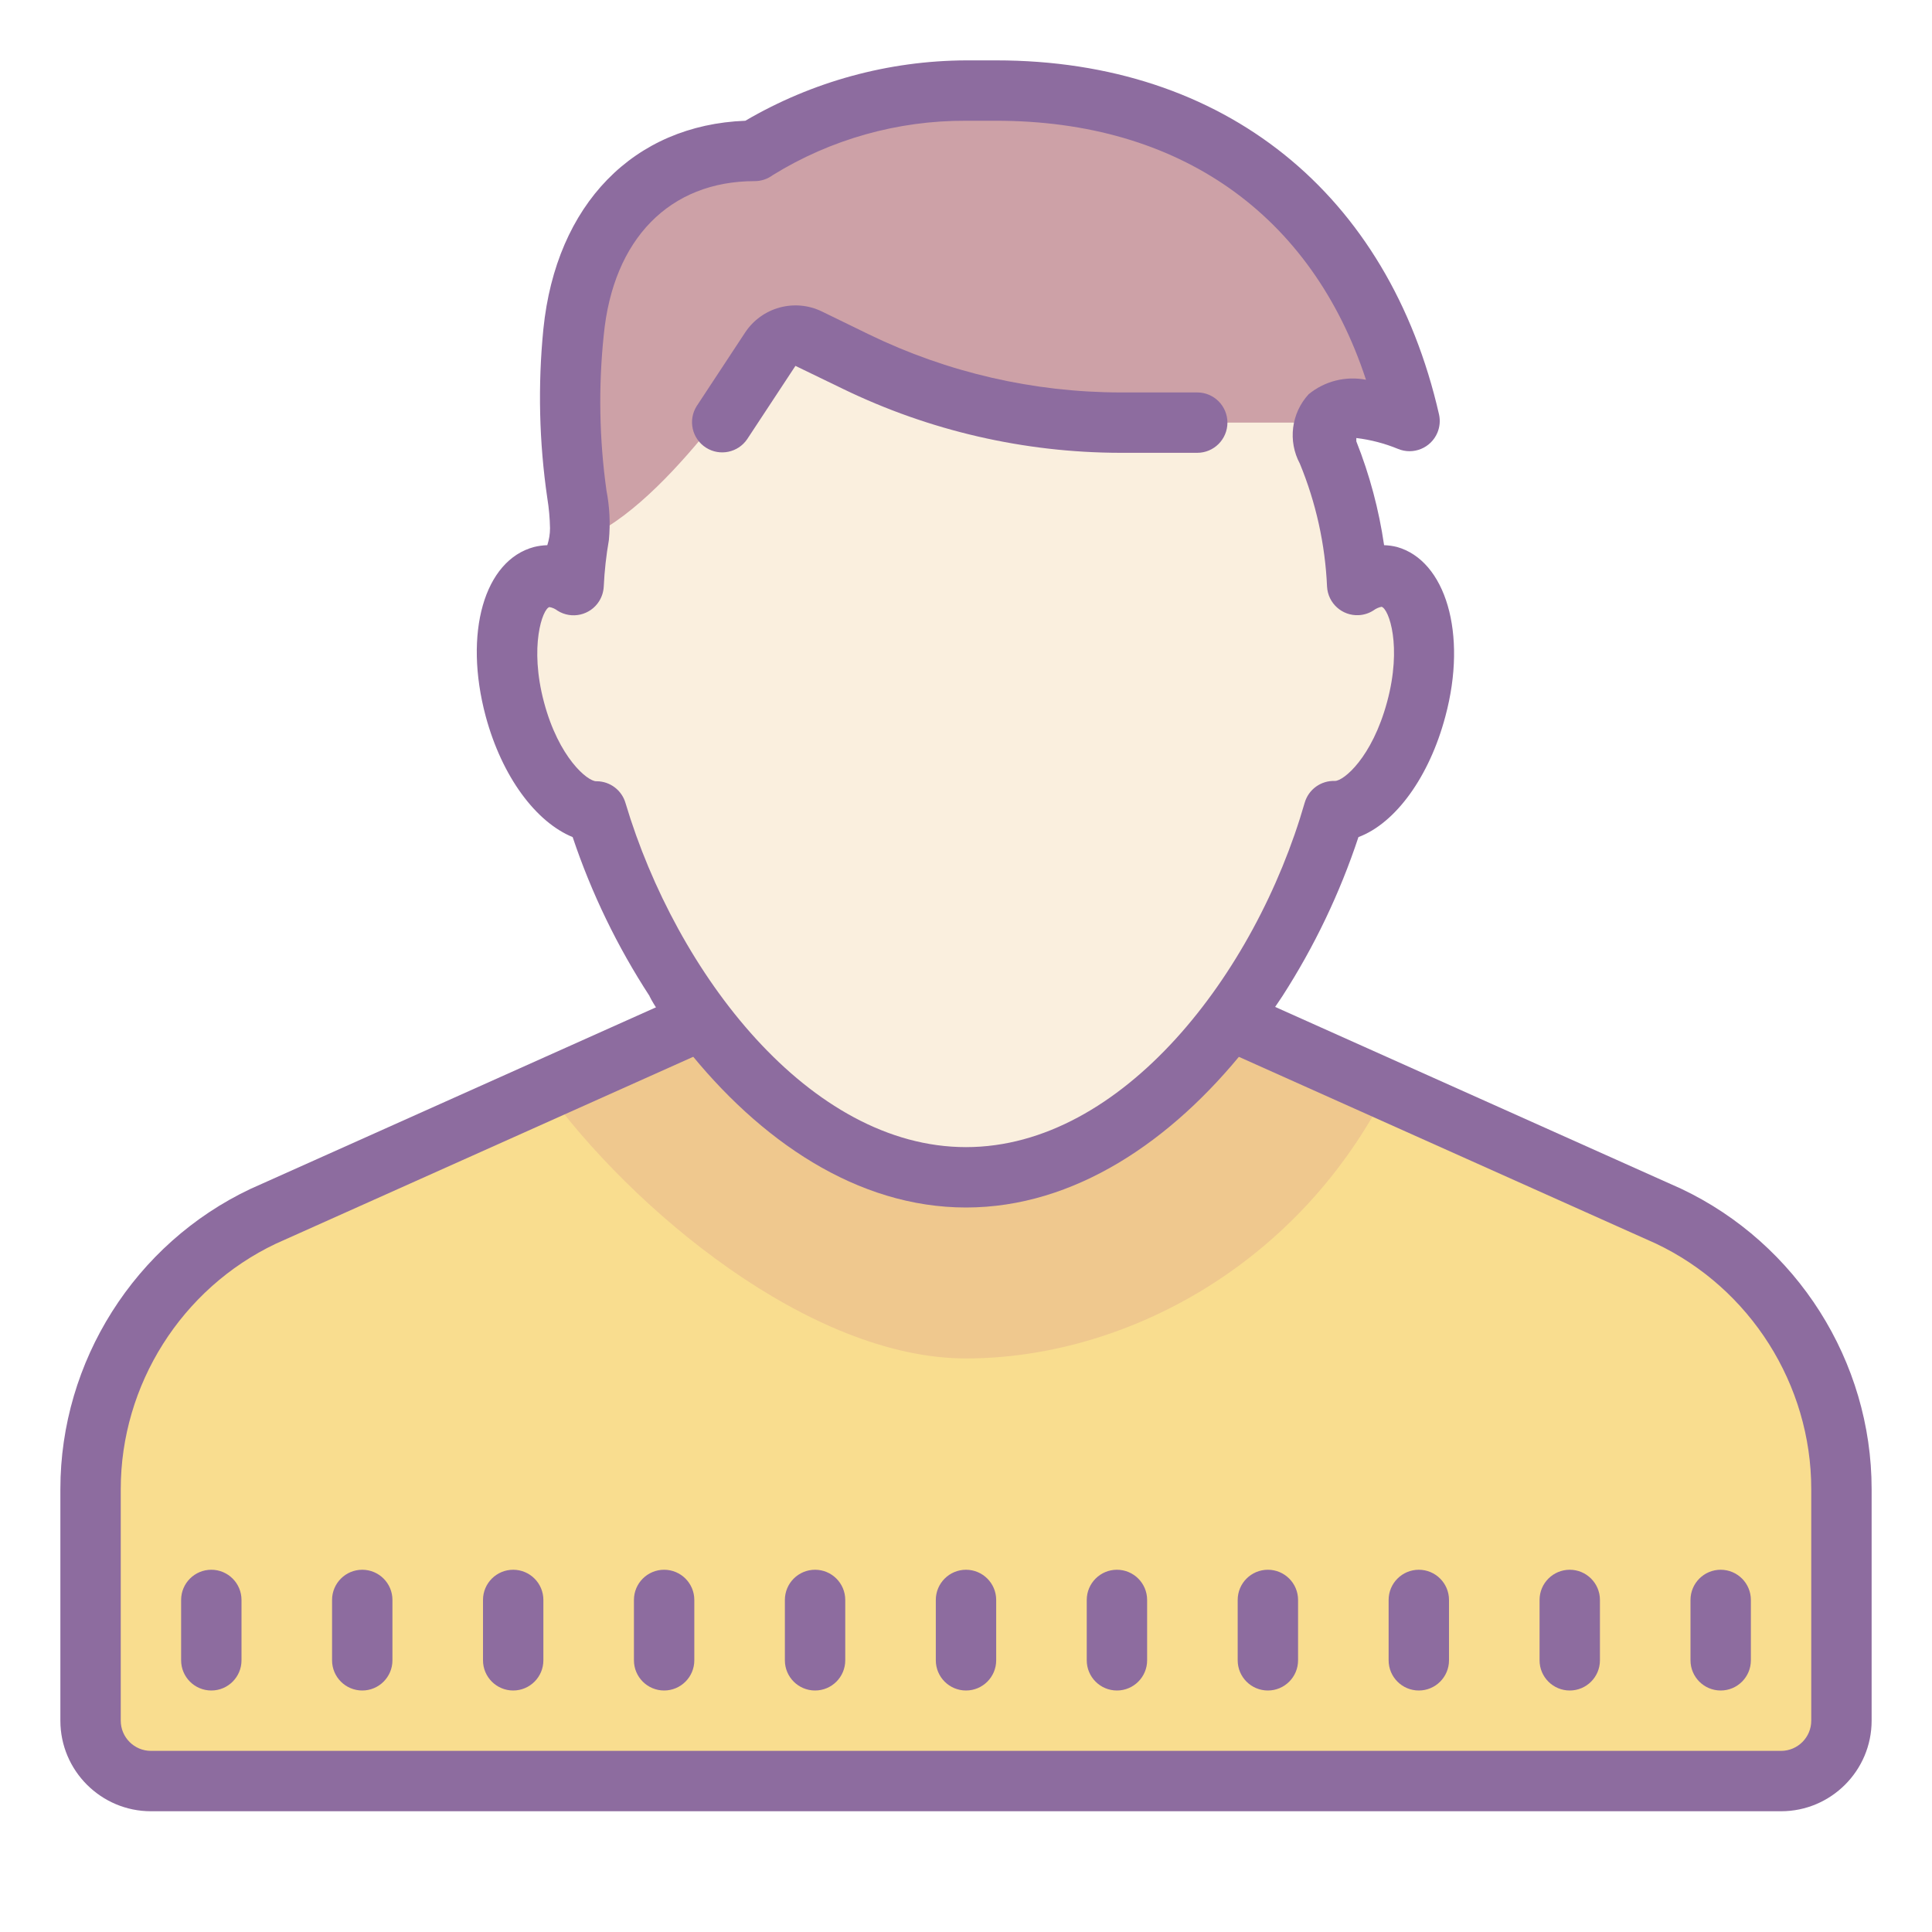
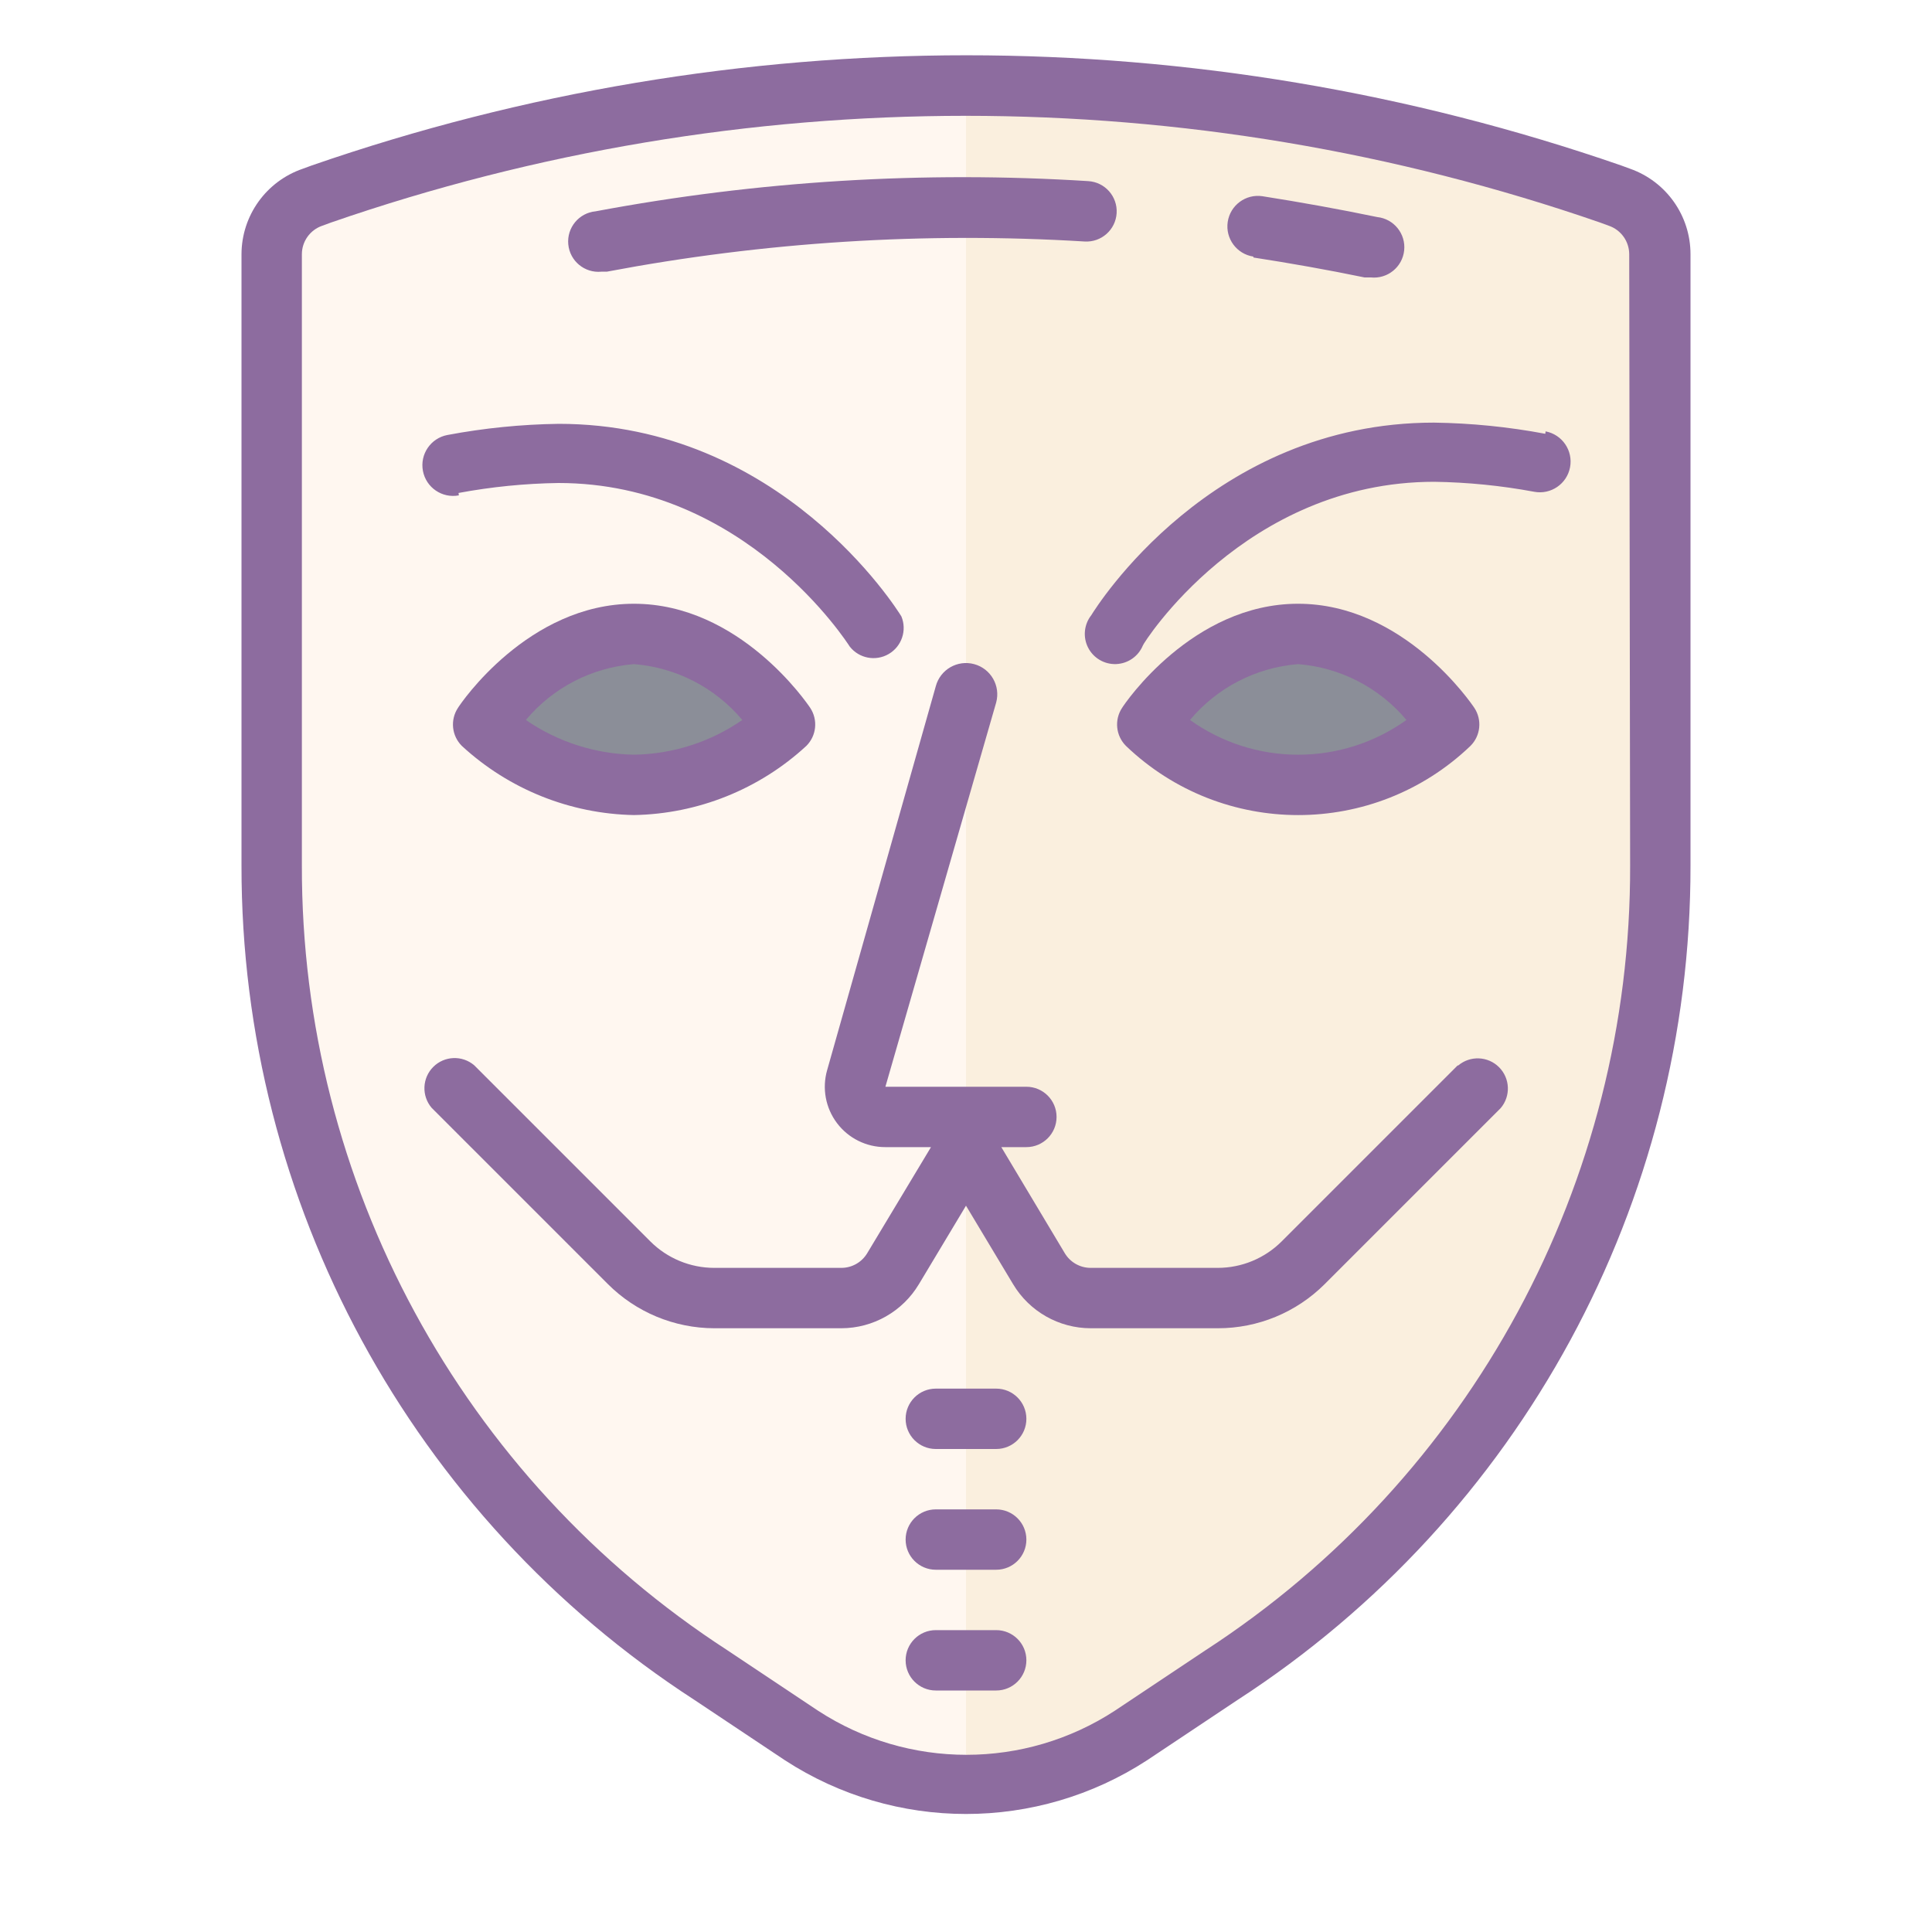
<svg xmlns="http://www.w3.org/2000/svg" viewBox="0 0 64 64" width="64px" height="64px">
-   <path fill="#f9dd8f" d="M8,41l17-8l7,2l7-2l17,8c3.067,1.2,5,5.167,5,8.46V57c0,1.105-0.895,2-2,2H5c-1.105,0-2-0.895-2-2 v-7.54C3,46.167,4.933,42.2,8,41z" />
-   <path fill="#efc88e" d="M32,45c5.16,0,11-3,14-9l-7-3l-7,2l-6-2l-8,3C20.926,40.076,26.84,45,32,45z" />
-   <path fill="#8d6c9f" d="M59,60H5c-1.654,0-3-1.346-3-3v-7.672c0-4.229,2.469-8.131,6.291-9.941l16.564-7.418L32,32.99 l7.145-1.021l16.544,7.409C59.531,41.197,62,45.1,62,49.328V57C62,58.654,60.654,60,59,60z M9.138,41.199 C6.016,42.682,4,45.872,4,49.328V57c0,0.551,0.449,1,1,1h54c0.551,0,1-0.449,1-1v-7.672c0-3.46-2.021-6.652-5.147-8.133 l-15.998-7.164L32,35.01l-6.855-0.979L9.138,41.199z" />
-   <path fill="#faefde" d="M44.921,19.612c-0.224-2.344-0.86-4.836-0.557-5.948C44.553,12.97,44,13,47,14C43,4,37.839,3,32,3 c-3.391,0-5.912,0.584-8,2c-4.562,0-5.156,7.205-5.225,14.134C17.69,18.721,17,19.543,17,21c0,1.578,1.011,4.931,3,6 c1.529,7.461,7,12,12,12s10-5,12-12c2.22-0.944,3-4.357,3-6C47,19.273,46.306,18.532,44.921,19.612z" />
-   <path fill="#cda1a7" d="M26,11c3,2,9.353,3,12,3c3.888,0,4,0,6,0c0,0,2-1,3,0C44,5,37.058,3,34,3h-4c-1.612,0-4,1-5,2 c-2.805-0.896-6,2.492-6,7v6C22,17,25,12,26,11z" />
-   <path fill="#8d6c9f" d="M27.92,12.88c2.864,1.39,6.006,2.115,9.19,2.12h2.55c0.552,0,1-0.448,1-1s-0.448-1-1-1h-2.55 c-2.883-0.004-5.727-0.661-8.32-1.92l-1.56-0.76c-0.905-0.442-1.998-0.142-2.55,0.7l-1.6,2.43 c-0.296,0.466-0.158,1.084,0.308,1.38c0.455,0.289,1.058,0.165,1.362-0.28l1.6-2.43L27.92,12.88z" />
-   <path fill="#8d6c9f" d="M46.28,18.12c-0.141-0.036-0.285-0.056-0.43-0.06c-0.172-1.179-0.48-2.333-0.92-3.44v-0.11 c0.474,0.057,0.938,0.178,1.38,0.36c0.51,0.212,1.095-0.03,1.307-0.54c0.079-0.19,0.097-0.4,0.053-0.6C46,6.41,40.56,2,33,2h-1 c-2.57,0.011-5.092,0.701-7.31,2C21,4.14,18.42,6.76,18,10.9c-0.185,1.865-0.141,3.746,0.13,5.6c0.054,0.331,0.084,0.665,0.09,1 c0,0.187-0.03,0.373-0.09,0.56c-0.148,0.004-0.296,0.024-0.44,0.06c-1.65,0.44-2.34,2.85-1.6,5.61c0.54,2,1.66,3.5,2.88,4 c0.623,1.858,1.48,3.628,2.55,5.27l-0.003,0.002c0.304,0.616,1.183,1.678,1.183,1.678C25.16,37.79,28.4,40,32,40 c3.584,0,6.811-2.192,9.267-5.271C41.635,34.271,42.48,33,42.48,33c1.059-1.643,1.906-3.414,2.52-5.27c1.23-0.46,2.35-2,2.88-4 C48.62,20.98,47.88,18.57,46.28,18.12z M45.95,23.25c-0.5,1.85-1.44,2.62-1.73,2.62c-0.459-0.018-0.872,0.279-1,0.72 C41.59,32.26,37.18,38,32,38s-9.59-5.74-11.28-11.4c-0.123-0.423-0.509-0.716-0.95-0.72h-0.02c-0.29,0-1.24-0.78-1.73-2.62 c-0.49-1.84-0.05-3.09,0.18-3.15c0.099,0.017,0.191,0.058,0.27,0.12c0.468,0.293,1.085,0.152,1.378-0.316 c0.091-0.146,0.143-0.312,0.152-0.484c0.024-0.516,0.081-1.031,0.17-1.54c0.052-0.548,0.025-1.1-0.08-1.64 c-0.239-1.707-0.269-3.436-0.09-5.15C20.31,7.91,22.19,6,25,6c0.216,0,0.427-0.07,0.6-0.2C27.523,4.613,29.74,3.99,32,4h1 c6.07,0,10.45,3.1,12.25,8.58c-0.673-0.131-1.37,0.045-1.9,0.48c-0.576,0.627-0.693,1.55-0.29,2.3 c0.533,1.294,0.838,2.672,0.9,4.07c0.028,0.552,0.498,0.976,1.049,0.948c0.174-0.009,0.344-0.063,0.49-0.158 c0.08-0.06,0.172-0.101,0.27-0.12C46.01,20.18,46.45,21.4,45.95,23.25z" />
-   <g>
-     <path fill="#8d6c9f" d="M7 56c-.552 0-1-.448-1-1v-2c0-.552.448-1 1-1s1 .448 1 1v2C8 55.552 7.552 56 7 56zM37 56c-.552 0-1-.448-1-1v-2c0-.552.448-1 1-1s1 .448 1 1v2C38 55.552 37.552 56 37 56zM42 56c-.552 0-1-.448-1-1v-2c0-.552.448-1 1-1s1 .448 1 1v2C43 55.552 42.552 56 42 56zM52 56c-.552 0-1-.448-1-1v-2c0-.552.448-1 1-1s1 .448 1 1v2C53 55.552 52.552 56 52 56zM57 56c-.552 0-1-.448-1-1v-2c0-.552.448-1 1-1s1 .448 1 1v2C58 55.552 57.552 56 57 56zM47 56c-.552 0-1-.448-1-1v-2c0-.552.448-1 1-1s1 .448 1 1v2C48 55.552 47.552 56 47 56zM12 56c-.552 0-1-.448-1-1v-2c0-.552.448-1 1-1s1 .448 1 1v2C13 55.552 12.552 56 12 56zM17 56c-.552 0-1-.448-1-1v-2c0-.552.448-1 1-1s1 .448 1 1v2C18 55.552 17.552 56 17 56zM22 56c-.552 0-1-.448-1-1v-2c0-.552.448-1 1-1s1 .448 1 1v2C23 55.552 22.552 56 22 56zM27 56c-.552 0-1-.448-1-1v-2c0-.552.448-1 1-1s1 .448 1 1v2C28 55.552 27.552 56 27 56zM32 56c-.552 0-1-.448-1-1v-2c0-.552.448-1 1-1s1 .448 1 1v2C33 55.552 32.552 56 32 56z" />
-   </g>
+   <path fill="#fff7f0" d="M40.48,55.47l-3,2a10,10,0,0,1-10.93,0l-3-2A32,32,0,0,1,9,28.67V8.42a2,2,0,0,1,1.34-1.89l.3-.11a65,65,0,0,1,42.71,0l.3.11A2,2,0,0,1,55,8.42V28.67A32,32,0,0,1,40.48,55.47Z" />
+   <path fill="#faefde" d="M53.66,6.53l-.3-.11A65,65,0,0,0,32,2.82V59.06a10,10,0,0,0,5.46-1.62l3-2A32,32,0,0,0,55,28.67V8.42A2,2,0,0,0,53.66,6.53Z" />
+   <path fill="#8b8e98" d="M16 24s2-3 5-3 5 3 5 3a7.65 7.65 0 0 1-5 2A7.65 7.65 0 0 1 16 24zM38 24s2-3 5-3 5 3 5 3a7.25 7.25 0 0 1-10 0z" />
+   <path fill="#8d6c9f" d="M54,5.59l-.3-.11a66.26,66.26,0,0,0-43.37,0l-.3.11A3,3,0,0,0,8,8.42V28.67A32.89,32.89,0,0,0,23,56.31l3,2a11,11,0,0,0,12,0l3-2A32.89,32.89,0,0,0,56,28.67V8.42A3,3,0,0,0,54,5.59Zm0,23.08a30.9,30.9,0,0,1-14.07,26l-3,2a9,9,0,0,1-9.83,0l-3-2A30.9,30.9,0,0,1,10,28.67V8.42a1,1,0,0,1,.67-.94l.3-.11A64.26,64.26,0,0,1,53,7.37l.3.11a1,1,0,0,1,.67.94Z" />
+   <path fill="#8d6c9f" d="M41.52 8.53c1.23.19 2.47.41 3.68.66l.21 0a1 1 0 0 0 .21-2c-1.25-.26-2.53-.49-3.8-.69a1 1 0 0 0-.3 2zM19.91 9l.19 0a64.15 64.15 0 0 1 15.83-1 1 1 0 1 0 .12-2A66 66 0 0 0 19.73 7a1 1 0 0 0 .19 2zM33 50H31a1 1 0 0 0 0 2h2a1 1 0 0 0 0-2zM33 46H31a1 1 0 0 0 0 2h2a1 1 0 0 0 0-2zM33 54H31a1 1 0 0 0 0 2h2a1 1 0 0 0 0-2zM21 20c-3.5 0-5.74 3.3-5.83 3.45a1 1 0 0 0 .13 1.26A8.65 8.65 0 0 0 21 27a8.65 8.65 0 0 0 5.71-2.29 1 1 0 0 0 .13-1.26C26.74 23.3 24.5 20 21 20zm0 5a6.52 6.52 0 0 1-3.58-1.15A5.21 5.21 0 0 1 21 22a5.22 5.22 0 0 1 3.59 1.85A6.47 6.47 0 0 1 21 25zM48.71 24.71a1 1 0 0 0 .13-1.26C48.74 23.3 46.5 20 43 20s-5.74 3.3-5.83 3.45a1 1 0 0 0 .13 1.26 8.25 8.25 0 0 0 11.41 0zM43 22a5.22 5.22 0 0 1 3.59 1.85 6.16 6.16 0 0 1-7.17 0A5.21 5.21 0 0 1 43 22z" />
+   <path fill="#8d6c9f" d="M51.19 14.37A21.53 21.53 0 0 0 47.5 14c-7.38 0-11.19 6.12-11.35 6.38a1 1 0 1 0 1.71 1c0-.05 3.38-5.42 9.65-5.42a19.66 19.66 0 0 1 3.31.33 1 1 0 0 0 .38-2zM15.19 16.33A19.65 19.65 0 0 1 18.5 16c6.21 0 9.59 5.33 9.65 5.42a1 1 0 0 0 1.71-1c-.16-.26-4-6.38-11.35-6.38a21.52 21.52 0 0 0-3.69.37 1 1 0 0 0 .38 2zM48.29 35.29l-5.83 5.83a3 3 0 0 1-2.12.88H36.13a1 1 0 0 1-.86-.49L33.17 38H34a1 1 0 0 0 0-2H29.33L33 23.27A1 1 0 1 0 31 22.73L27.4 35.45A2 2 0 0 0 29.33 38h1.51l-2.11 3.51a1 1 0 0 1-.86.49H23.66a3 3 0 0 1-2.12-.88l-5.83-5.83a1 1 0 0 0-1.41 1.41l5.83 5.83A5 5 0 0 0 23.66 44h4.21a3 3 0 0 0 2.57-1.46L32 39.94l1.56 2.6A3 3 0 0 0 36.13 44h4.21a5 5 0 0 0 3.54-1.46l5.83-5.83a1 1 0 0 0-1.41-1.41z" />
</svg>
